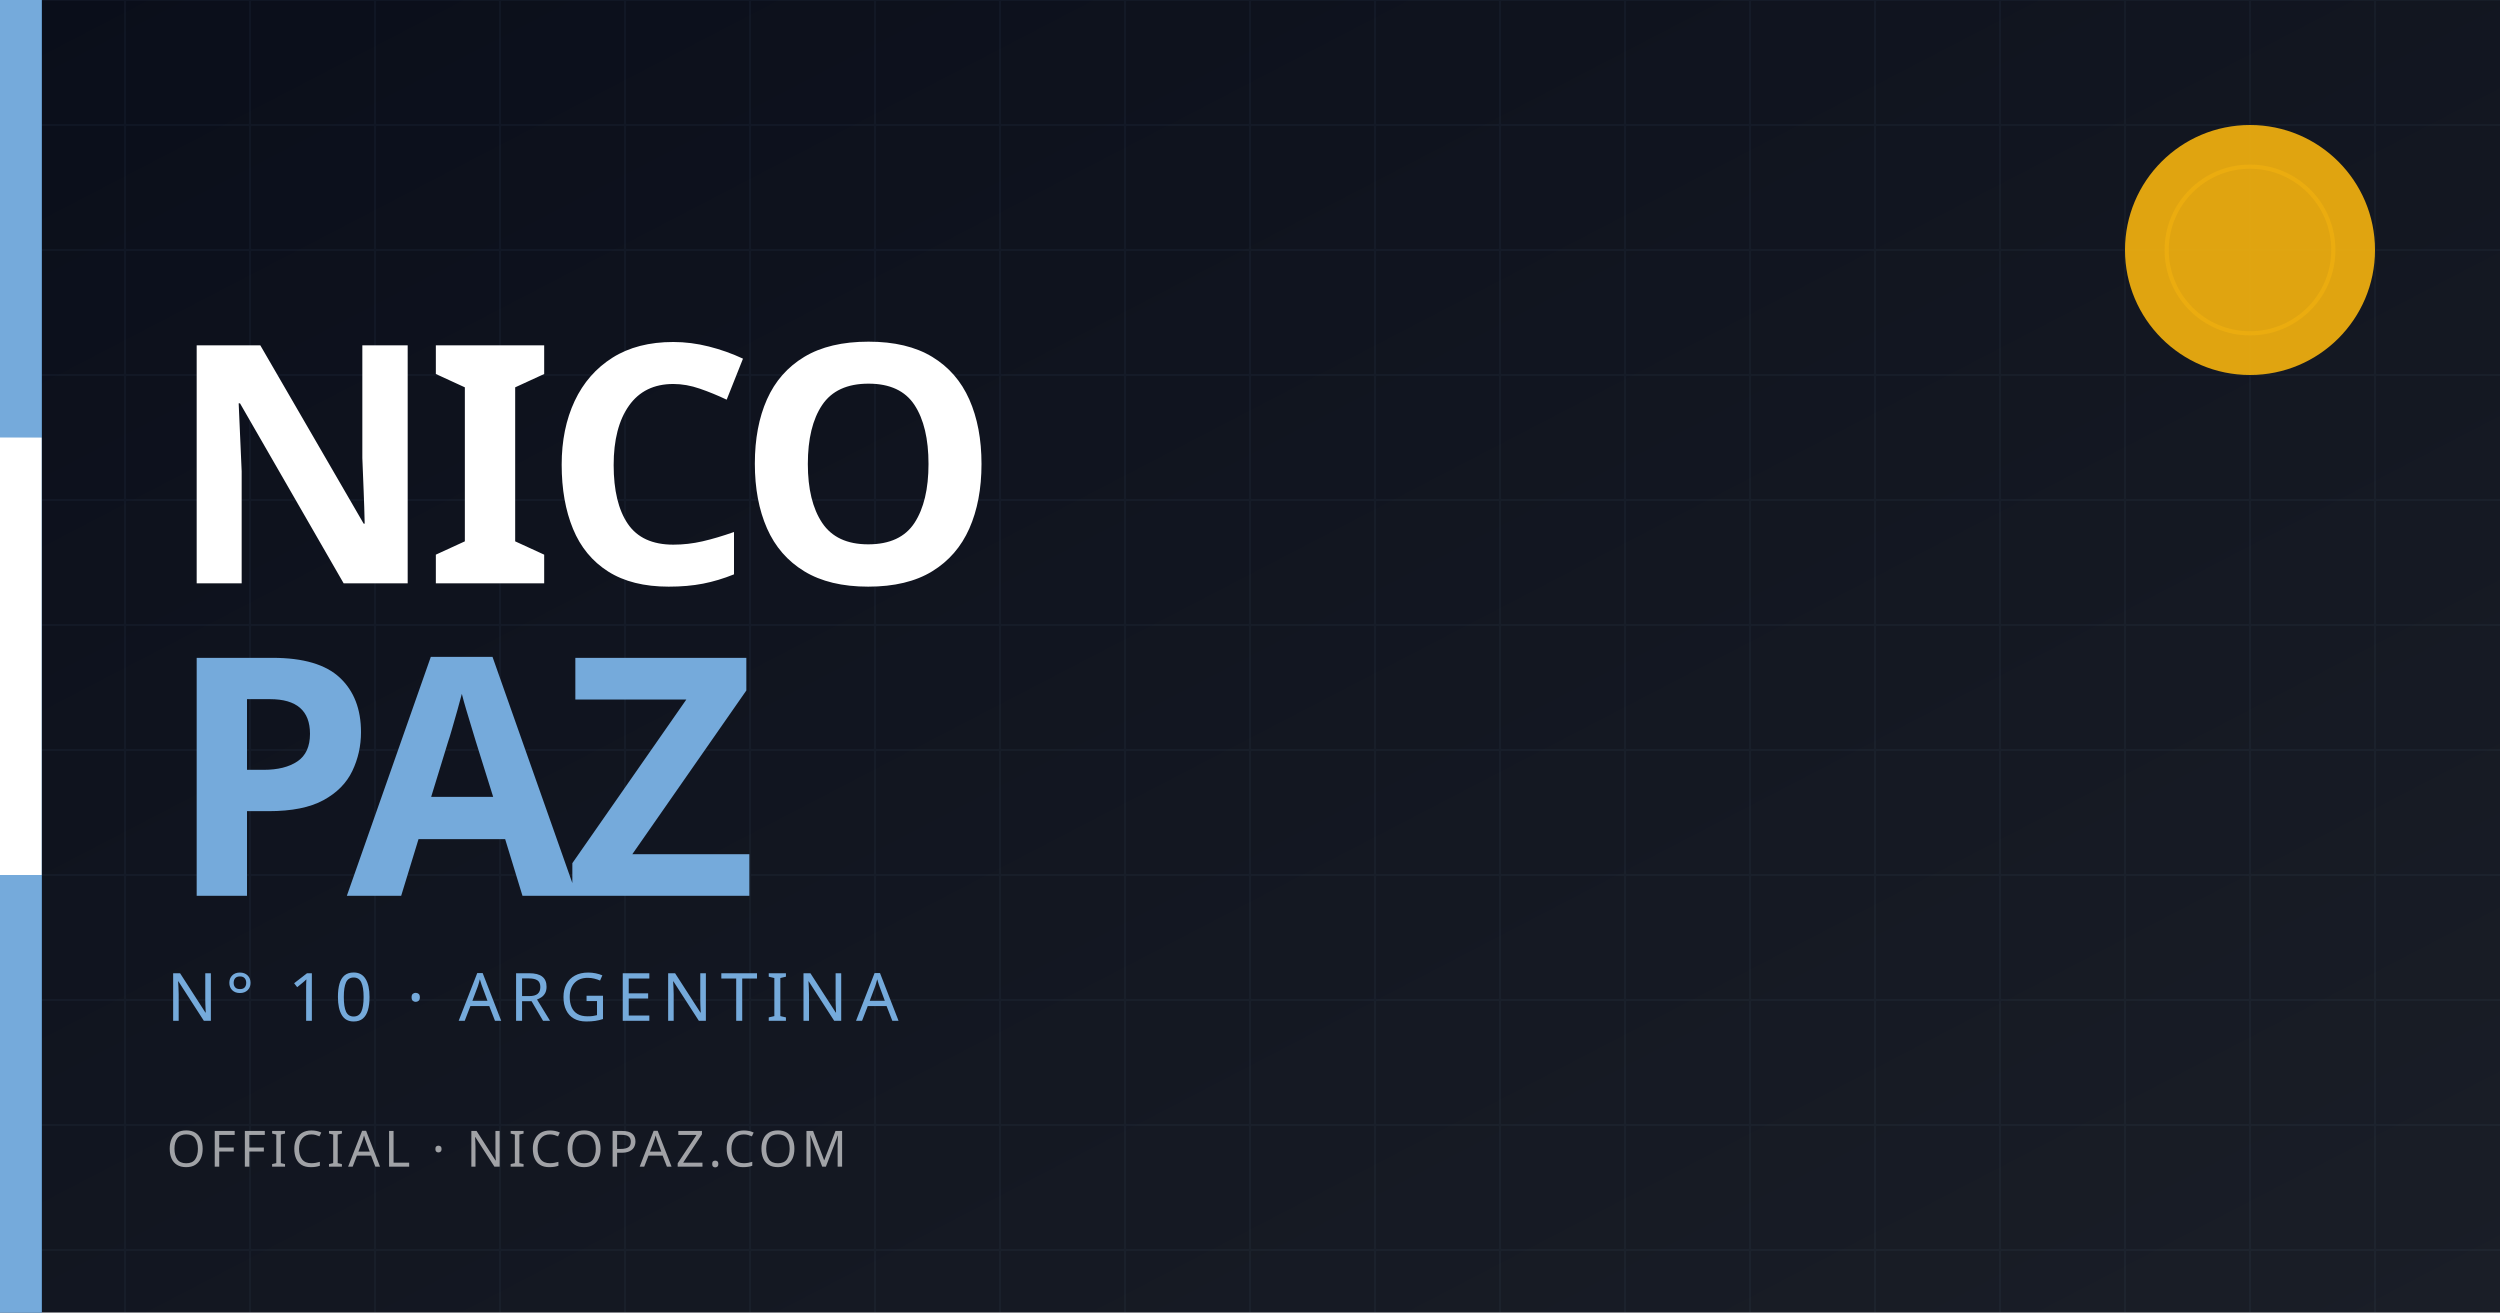
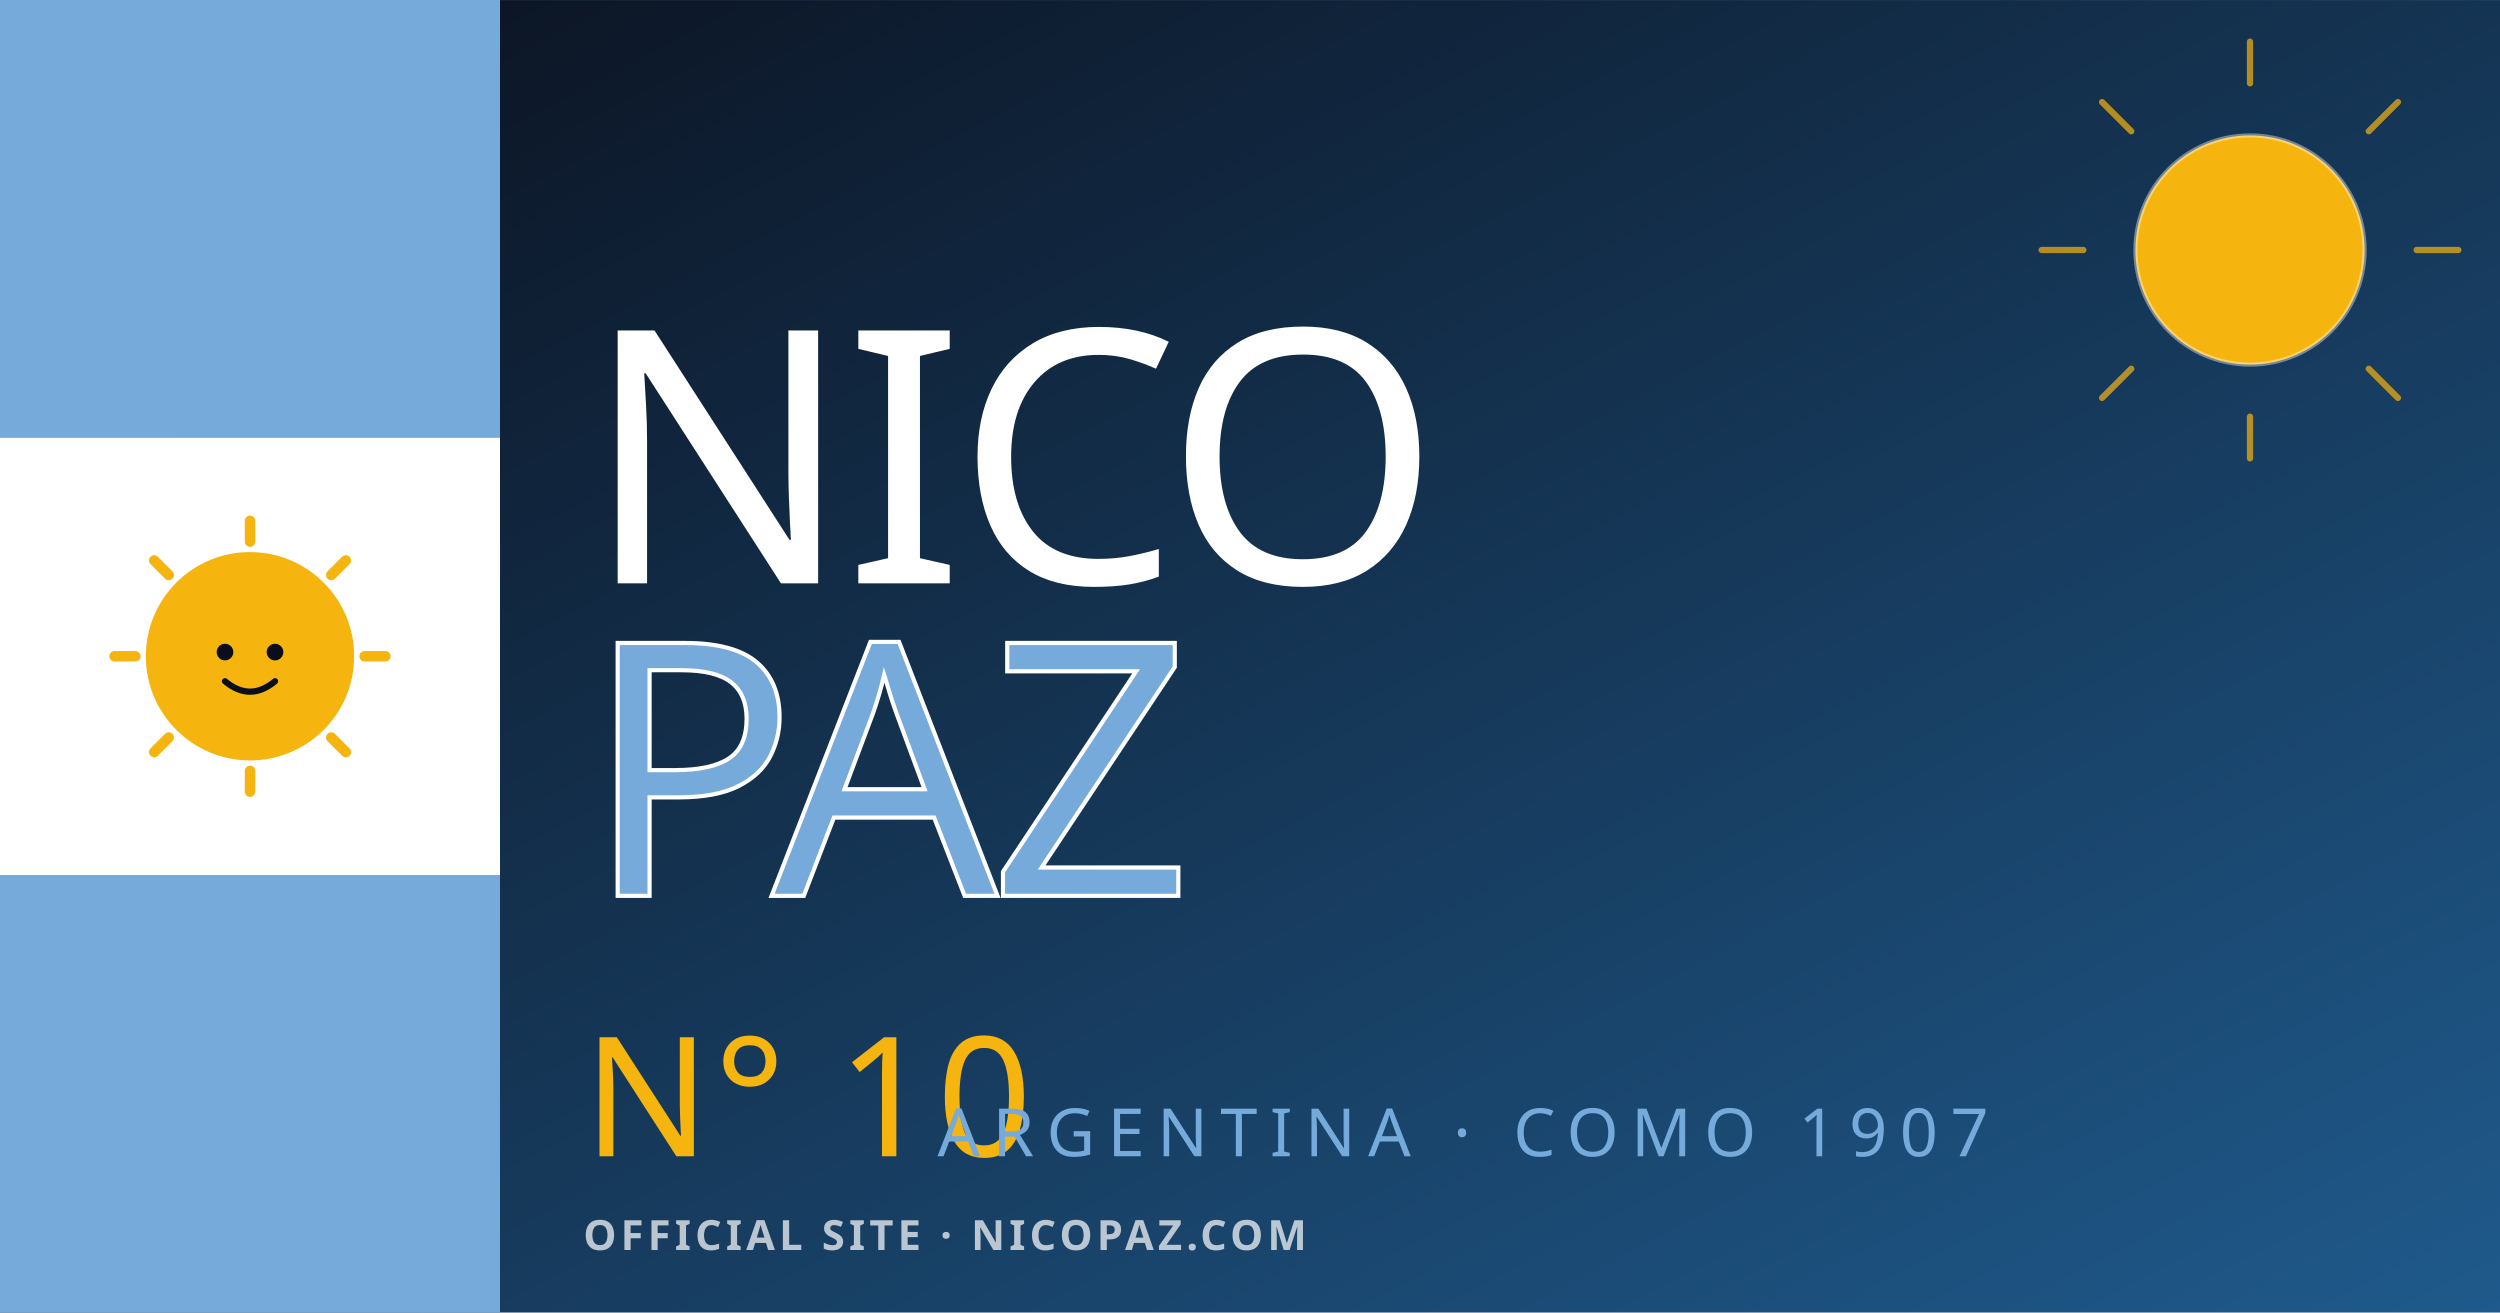
<svg xmlns="http://www.w3.org/2000/svg" viewBox="0 0 1200 630">
  <defs>
    <linearGradient id="og-bg" x1="0%" y1="0%" x2="100%" y2="100%">
      <stop offset="0%" stop-color="#0A0E1A" />
-       <stop offset="100%" stop-color="#1A1E27" />
+       <stop offset="100%" stop-color="#1F5A8C" />
    </linearGradient>
-     <linearGradient id="og-celeste" x1="0%" y1="0%" x2="100%" y2="0%">
-       <stop offset="0%" stop-color="#75AADB" />
-       <stop offset="100%" stop-color="#4A8FCC" />
+     <linearGradient id="og-celeste" x1="0%" y1="0%" x2="0%" y2="100%">
+       <stop offset="0%" stop-color="#8FC5F0" />
+       <stop offset="100%" stop-color="#3672B0" />
    </linearGradient>
  </defs>
  <rect width="1200" height="630" fill="url(#og-bg)" />
-   <g opacity="0.05">
-     <line x1="0" y1="0" x2="0" y2="630" stroke="#75AADB" stroke-width="1" />
-     <line x1="60" y1="0" x2="60" y2="630" stroke="#75AADB" stroke-width="1" />
-     <line x1="120" y1="0" x2="120" y2="630" stroke="#75AADB" stroke-width="1" />
-     <line x1="180" y1="0" x2="180" y2="630" stroke="#75AADB" stroke-width="1" />
-     <line x1="240" y1="0" x2="240" y2="630" stroke="#75AADB" stroke-width="1" />
-     <line x1="300" y1="0" x2="300" y2="630" stroke="#75AADB" stroke-width="1" />
-     <line x1="360" y1="0" x2="360" y2="630" stroke="#75AADB" stroke-width="1" />
-     <line x1="420" y1="0" x2="420" y2="630" stroke="#75AADB" stroke-width="1" />
-     <line x1="480" y1="0" x2="480" y2="630" stroke="#75AADB" stroke-width="1" />
-     <line x1="540" y1="0" x2="540" y2="630" stroke="#75AADB" stroke-width="1" />
-     <line x1="600" y1="0" x2="600" y2="630" stroke="#75AADB" stroke-width="1" />
-     <line x1="660" y1="0" x2="660" y2="630" stroke="#75AADB" stroke-width="1" />
-     <line x1="720" y1="0" x2="720" y2="630" stroke="#75AADB" stroke-width="1" />
-     <line x1="780" y1="0" x2="780" y2="630" stroke="#75AADB" stroke-width="1" />
-     <line x1="840" y1="0" x2="840" y2="630" stroke="#75AADB" stroke-width="1" />
-     <line x1="900" y1="0" x2="900" y2="630" stroke="#75AADB" stroke-width="1" />
-     <line x1="960" y1="0" x2="960" y2="630" stroke="#75AADB" stroke-width="1" />
-     <line x1="1020" y1="0" x2="1020" y2="630" stroke="#75AADB" stroke-width="1" />
-     <line x1="1080" y1="0" x2="1080" y2="630" stroke="#75AADB" stroke-width="1" />
-     <line x1="1140" y1="0" x2="1140" y2="630" stroke="#75AADB" stroke-width="1" />
-     <line x1="0" y1="0" x2="1200" y2="0" stroke="#75AADB" stroke-width="1" />
-     <line x1="0" y1="60" x2="1200" y2="60" stroke="#75AADB" stroke-width="1" />
-     <line x1="0" y1="120" x2="1200" y2="120" stroke="#75AADB" stroke-width="1" />
-     <line x1="0" y1="180" x2="1200" y2="180" stroke="#75AADB" stroke-width="1" />
-     <line x1="0" y1="240" x2="1200" y2="240" stroke="#75AADB" stroke-width="1" />
-     <line x1="0" y1="300" x2="1200" y2="300" stroke="#75AADB" stroke-width="1" />
-     <line x1="0" y1="360" x2="1200" y2="360" stroke="#75AADB" stroke-width="1" />
-     <line x1="0" y1="420" x2="1200" y2="420" stroke="#75AADB" stroke-width="1" />
-     <line x1="0" y1="480" x2="1200" y2="480" stroke="#75AADB" stroke-width="1" />
-     <line x1="0" y1="540" x2="1200" y2="540" stroke="#75AADB" stroke-width="1" />
-     <line x1="0" y1="600" x2="1200" y2="600" stroke="#75AADB" stroke-width="1" />
+   <g opacity="0.06">
+     ${Array.from({length: 21}, (_, i) =&gt; '<line x1="' + (i*60) + '" y1="0" x2="' + (i*60) + '" y2="630" stroke="#75AADB" stroke-width="1" />').join('')}
+     ${Array.from({length: 12}, (_, i) =&gt; '<line x1="0" y1="' + (i*60) + '" x2="1200" y2="' + (i*60) + '" stroke="#75AADB" stroke-width="1" />').join('')}
  </g>
-   <rect x="0" y="0" width="20" height="630" fill="url(#og-celeste)" />
-   <rect x="0" y="0" width="20" height="210" fill="#75AADB" />
-   <rect x="0" y="210" width="20" height="210" fill="#FFFFFF" />
-   <rect x="0" y="420" width="20" height="210" fill="#75AADB" />
-   <circle cx="1080" cy="120" r="60" fill="#F6B40E" opacity="0.9" />
-   <circle cx="1080" cy="120" r="40" fill="none" stroke="#F6B40E" stroke-width="2" opacity="0.5" />
-   <text x="80" y="280" font-family="system-ui, sans-serif" font-size="160" font-weight="900" fill="#FFFFFF" letter-spacing="-6">NICO</text>
-   <text x="80" y="430" font-family="system-ui, sans-serif" font-size="160" font-weight="900" fill="#75AADB" letter-spacing="-6">PAZ</text>
-   <text x="80" y="490" font-family="system-ui, sans-serif" font-size="32" font-weight="500" fill="#75AADB" letter-spacing="4">N° 10 · ARGENTINA</text>
-   <text x="80" y="560" font-family="system-ui, sans-serif" font-size="24" font-weight="500" fill="#FFFFFF" opacity="0.6" letter-spacing="2">OFFICIAL · NICOPAZ.COM</text>
+   <g>
+     <rect x="0" y="0" width="240" height="210" fill="#75AADB" />
+     <rect x="0" y="210" width="240" height="210" fill="#FFFFFF" />
+     <rect x="0" y="420" width="240" height="210" fill="#75AADB" />
+     <g transform="translate(120 315)">
+       <circle r="50" fill="#F6B40E" />
+       <g stroke="#F6B40E" stroke-width="5" stroke-linecap="round">
+         <line x1="0" y1="-65" x2="0" y2="-55" />
+         <line x1="0" y1="55" x2="0" y2="65" />
+         <line x1="-65" y1="0" x2="-55" y2="0" />
+         <line x1="55" y1="0" x2="65" y2="0" />
+         <line x1="-46" y1="-46" x2="-39" y2="-39" />
+         <line x1="39" y1="39" x2="46" y2="46" />
+         <line x1="-46" y1="46" x2="-39" y2="39" />
+         <line x1="39" y1="-39" x2="46" y2="-46" />
+       </g>
+       <circle r="4" cx="-12" cy="-2" fill="#0A0E1A" />
+       <circle r="4" cx="12" cy="-2" fill="#0A0E1A" />
+       <path d="M -12 12 Q 0 22 12 12" stroke="#0A0E1A" stroke-width="3" fill="none" stroke-linecap="round" />
+     </g>
+   </g>
+   <g transform="translate(1080 120)">
+     <g stroke="#F6B40E" stroke-width="3" stroke-linecap="round" opacity="0.7">
+       <line x1="0" y1="-100" x2="0" y2="-80" />
+       <line x1="0" y1="80" x2="0" y2="100" />
+       <line x1="-100" y1="0" x2="-80" y2="0" />
+       <line x1="80" y1="0" x2="100" y2="0" />
+       <line x1="-71" y1="-71" x2="-57" y2="-57" />
+       <line x1="57" y1="57" x2="71" y2="71" />
+       <line x1="-71" y1="71" x2="-57" y2="57" />
+       <line x1="57" y1="-57" x2="71" y2="-71" />
+     </g>
+     <circle r="55" fill="#F6B40E" />
+     <circle r="55" fill="none" stroke="#FFFFFF" stroke-width="2" opacity="0.4" />
+   </g>
+   <text x="280" y="280" font-family="Anton, Impact, sans-serif" font-size="170" font-weight="400" fill="#FFFFFF" letter-spacing="-4">NICO</text>
+   <text x="280" y="430" font-family="Anton, Impact, sans-serif" font-size="170" font-weight="400" fill="#75AADB" letter-spacing="-4" stroke="#FFFFFF" stroke-width="2">PAZ</text>
+   <text x="280" y="555" font-family="Anton, Impact, sans-serif" font-size="80" font-weight="400" fill="#F6B40E" letter-spacing="2">N° 10</text>
+   <text x="450" y="555" font-family="Bebas Neue, Impact, sans-serif" font-size="32" font-weight="400" fill="#75AADB" letter-spacing="6">ARGENTINA · COMO 1907</text>
+   <text x="280" y="600" font-family="Space Grotesk, system-ui, sans-serif" font-size="20" font-weight="600" fill="#FFFFFF" opacity="0.7" letter-spacing="2">OFFICIAL SITE · NICOPAZ.COM</text>
</svg>
